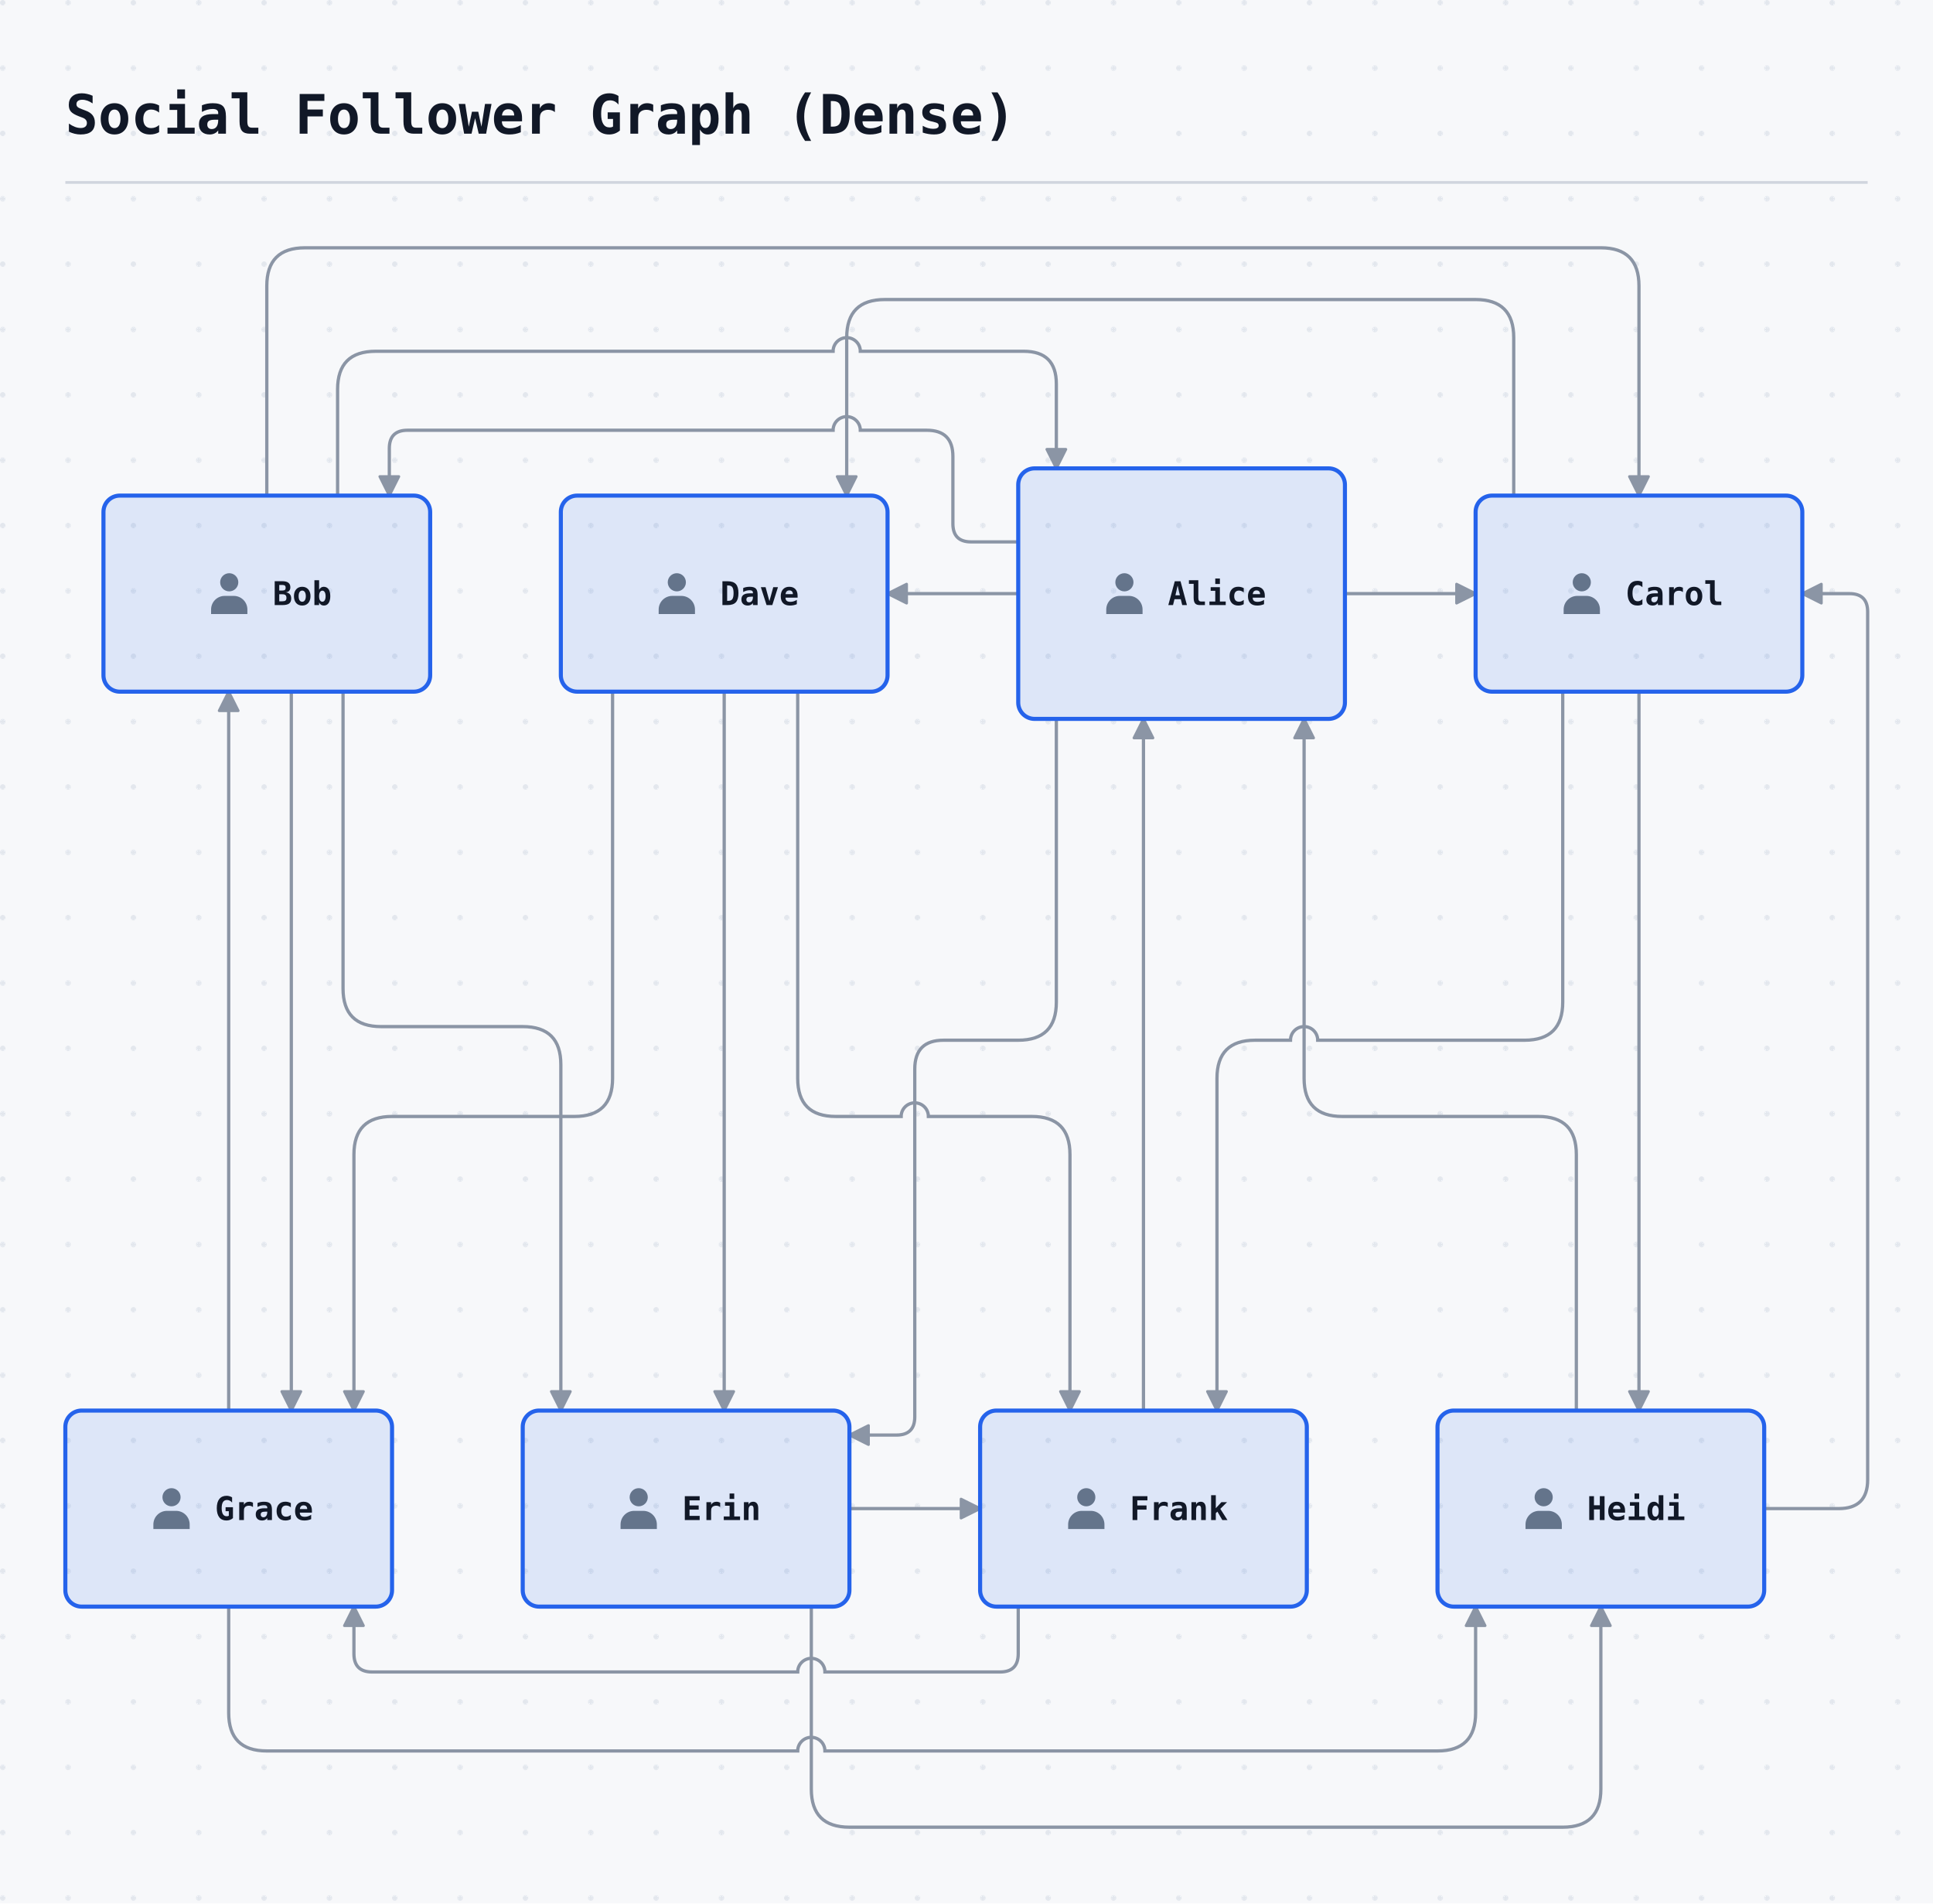
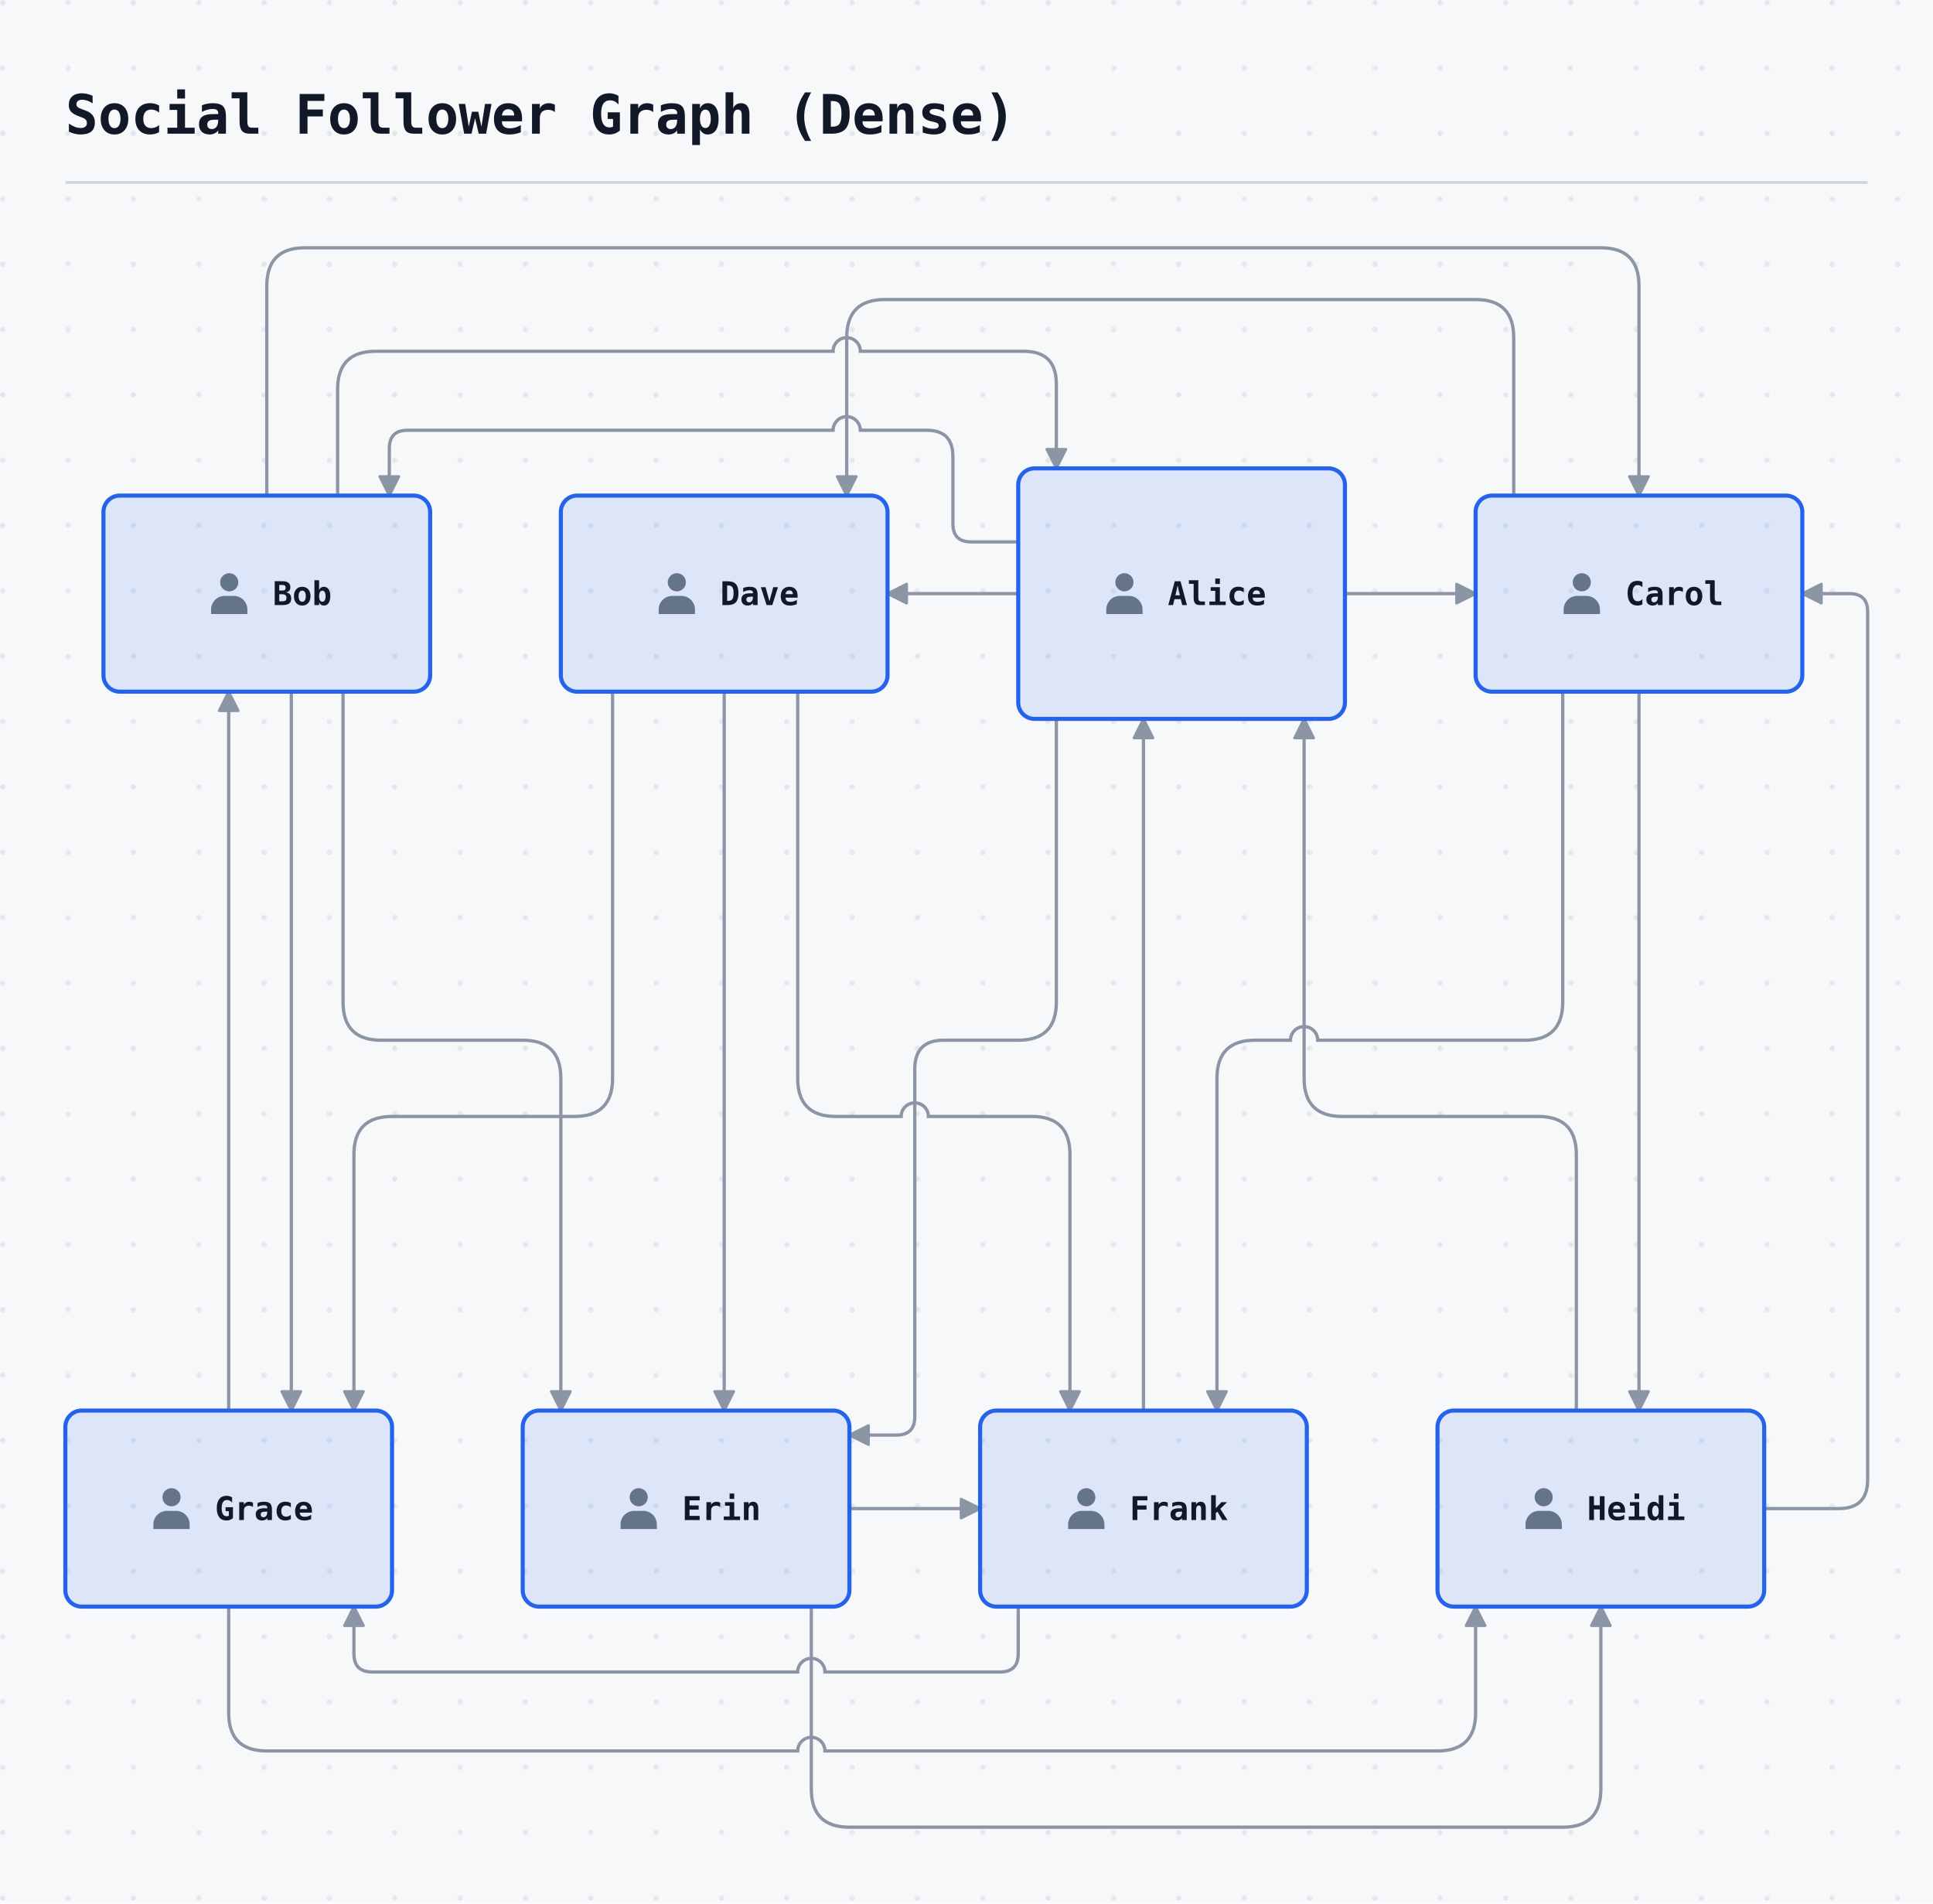
<svg xmlns="http://www.w3.org/2000/svg" version="1.1" width="710" height="699" viewBox="0 0 710 699" font-family="JetBrains Mono, ui-monospace, SFMono-Regular, Menlo, Consolas, monospace">
  <defs>
    <pattern id="canvas-grid" width="24" height="24" patternUnits="userSpaceOnUse">
      <circle cx="1" cy="1" r="1" fill="#e3e7ed" />
    </pattern>
    <marker id="marker-arrow-0" viewBox="-1 -1 9 9" refX="7" refY="3.5" markerWidth="9" markerHeight="9" markerUnits="userSpaceOnUse" orient="auto-start-reverse">
      <path d="M0 0 L7 3.5 L0 7 Z" fill="#8b95a5" stroke="#8b95a5" stroke-width="1" stroke-linejoin="round" />
    </marker>
  </defs>
  <rect width="100%" height="100%" fill="#f7f8fa" />
  <rect width="100%" height="100%" fill="url(#canvas-grid)" />
  <text x="24.0" y="49.1" text-anchor="start" font-size="20" font-weight="bold" fill="#111827">Social Follower Graph (Dense)</text>
  <path d="M 374.0 199.0 L 356.7 199.0 Q 350.0 199.0 350.0 192.3 L 350.0 167.6 Q 350.0 158.0 340.4 158.0 L 316.0 158.0 A 5.0 5.0 0 0 0 306.0 158.0 L 149.7 158.0 Q 143.0 158.0 143.0 164.7 L 143.0 182.0" fill="none" stroke="#8b95a5" stroke-width="1.2" marker-end="url(#marker-arrow-0)" />
  <path d="M 494.0 218.0 L 542.0 218.0" fill="none" stroke="#8b95a5" stroke-width="1.2" marker-end="url(#marker-arrow-0)" />
  <path d="M 374.0 218.0 L 326.0 218.0" fill="none" stroke="#8b95a5" stroke-width="1.2" marker-end="url(#marker-arrow-0)" />
  <path d="M 124.0 182.0 L 124.0 143.0 Q 124.0 129.0 138.0 129.0 L 306.0 129.0 A 5.0 5.0 0 0 1 316.0 129.0 L 376.0 129.0 Q 388.0 129.0 388.0 141.0 L 388.0 172.0" fill="none" stroke="#8b95a5" stroke-width="1.2" marker-end="url(#marker-arrow-0)" />
  <path d="M 98.0 182.0 L 98.0 105.0 Q 98.0 91.0 112.0 91.0 L 588.0 91.0 Q 602.0 91.0 602.0 105.0 L 602.0 182.0" fill="none" stroke="#8b95a5" stroke-width="1.2" marker-end="url(#marker-arrow-0)" />
-   <path d="M 126.0 254.0 L 126.0 363.0 Q 126.0 377.0 140.0 377.0 L 192.0 377.0 Q 206.0 377.0 206.0 391.0 L 206.0 518.0" fill="none" stroke="#8b95a5" stroke-width="1.2" marker-end="url(#marker-arrow-0)" />
+   <path d="M 126.0 254.0 L 126.0 368.0 Q 126.0 382.0 140.0 382.0 L 192.0 382.0 Q 206.0 382.0 206.0 396.0 L 206.0 518.0" fill="none" stroke="#8b95a5" stroke-width="1.2" marker-end="url(#marker-arrow-0)" />
  <path d="M 556.0 182.0 L 556.0 124.0 Q 556.0 110.0 542.0 110.0 L 325.0 110.0 Q 311.0 110.0 311.0 124.0 L 311.0 182.0" fill="none" stroke="#8b95a5" stroke-width="1.2" marker-end="url(#marker-arrow-0)" />
  <path d="M 574.0 254.0 L 574.0 368.0 Q 574.0 382.0 560.0 382.0 L 484.0 382.0 A 5.0 5.0 0 0 0 474.0 382.0 L 461.0 382.0 Q 447.0 382.0 447.0 396.0 L 447.0 518.0" fill="none" stroke="#8b95a5" stroke-width="1.2" marker-end="url(#marker-arrow-0)" />
  <path d="M 266.0 254.0 L 266.0 518.0" fill="none" stroke="#8b95a5" stroke-width="1.2" marker-end="url(#marker-arrow-0)" />
  <path d="M 225.0 254.0 L 225.0 396.0 Q 225.0 410.0 211.0 410.0 L 144.0 410.0 Q 130.0 410.0 130.0 424.0 L 130.0 518.0" fill="none" stroke="#8b95a5" stroke-width="1.2" marker-end="url(#marker-arrow-0)" />
  <path d="M 312.0 554.0 L 360.0 554.0" fill="none" stroke="#8b95a5" stroke-width="1.2" marker-end="url(#marker-arrow-0)" />
  <path d="M 298.0 590.0 L 298.0 657.0 Q 298.0 671.0 312.0 671.0 L 574.0 671.0 Q 588.0 671.0 588.0 657.0 L 588.0 590.0" fill="none" stroke="#8b95a5" stroke-width="1.2" marker-end="url(#marker-arrow-0)" />
  <path d="M 374.0 590.0 L 374.0 607.3 Q 374.0 614.0 367.3 614.0 L 303.0 614.0 A 5.0 5.0 0 0 0 293.0 614.0 L 136.7 614.0 Q 130.0 614.0 130.0 607.3 L 130.0 590.0" fill="none" stroke="#8b95a5" stroke-width="1.2" marker-end="url(#marker-arrow-0)" />
  <path d="M 420.0 518.0 L 420.0 264.0" fill="none" stroke="#8b95a5" stroke-width="1.2" marker-end="url(#marker-arrow-0)" />
  <path d="M 84.0 590.0 L 84.0 629.0 Q 84.0 643.0 98.0 643.0 L 293.0 643.0 A 5.0 5.0 0 0 1 303.0 643.0 L 528.0 643.0 Q 542.0 643.0 542.0 629.0 L 542.0 590.0" fill="none" stroke="#8b95a5" stroke-width="1.2" marker-end="url(#marker-arrow-0)" />
  <path d="M 84.0 518.0 L 84.0 254.0" fill="none" stroke="#8b95a5" stroke-width="1.2" marker-end="url(#marker-arrow-0)" />
  <path d="M 579.0 518.0 L 579.0 424.0 Q 579.0 410.0 565.0 410.0 L 493.0 410.0 Q 479.0 410.0 479.0 396.0 L 479.0 264.0" fill="none" stroke="#8b95a5" stroke-width="1.2" marker-end="url(#marker-arrow-0)" />
  <path d="M 648.0 554.0 L 675.4 554.0 Q 686.0 554.0 686.0 543.4 L 686.0 224.7 Q 686.0 218.0 679.3 218.0 L 662.0 218.0" fill="none" stroke="#8b95a5" stroke-width="1.2" marker-end="url(#marker-arrow-0)" />
  <path d="M 388.0 264.0 L 388.0 368.0 Q 388.0 382.0 374.0 382.0 L 346.6 382.0 Q 336.0 382.0 336.0 392.6 L 336.0 520.3 Q 336.0 527.0 329.3 527.0 L 312.0 527.0" fill="none" stroke="#8b95a5" stroke-width="1.2" marker-end="url(#marker-arrow-0)" />
  <path d="M 107.0 254.0 L 107.0 518.0" fill="none" stroke="#8b95a5" stroke-width="1.2" marker-end="url(#marker-arrow-0)" />
  <path d="M 602.0 254.0 L 602.0 518.0" fill="none" stroke="#8b95a5" stroke-width="1.2" marker-end="url(#marker-arrow-0)" />
  <path d="M 293.0 254.0 L 293.0 396.0 Q 293.0 410.0 307.0 410.0 L 331.0 410.0 A 5.0 5.0 0 0 1 341.0 410.0 L 379.0 410.0 Q 393.0 410.0 393.0 424.0 L 393.0 518.0" fill="none" stroke="#8b95a5" stroke-width="1.2" marker-end="url(#marker-arrow-0)" />
  <rect fill="#2563eb" fill-opacity="0.122" stroke="#2563eb" stroke-width="1.5" x="374.0" y="172.0" width="120.0" height="92.0" rx="6.0" />
  <svg class="node-tech-icon" x="403.0" y="208.0" width="20.0" height="20.0" viewBox="0 0 24 24" preserveAspectRatio="xMidYMid meet">
    <g>
      <circle cx="12" cy="7" r="4" fill="#64748b" />
      <path fill="#64748b" d="M4 21v-2a6 6 0 0 1 6-6h4a6 6 0 0 1 6 6v2H4z" />
    </g>
  </svg>
  <text x="447.0" y="222.2" text-anchor="middle" font-size="12" font-weight="bold" fill="#111827">
    <tspan>Alice</tspan>
  </text>
  <rect fill="#2563eb" fill-opacity="0.122" stroke="#2563eb" stroke-width="1.5" x="38.0" y="182.0" width="120.0" height="72.0" rx="6.0" />
  <svg class="node-tech-icon" x="74.2" y="208.0" width="20.0" height="20.0" viewBox="0 0 24 24" preserveAspectRatio="xMidYMid meet">
    <g>
      <circle cx="12" cy="7" r="4" fill="#64748b" />
      <path fill="#64748b" d="M4 21v-2a6 6 0 0 1 6-6h4a6 6 0 0 1 6 6v2H4z" />
    </g>
  </svg>
  <text x="111.0" y="222.2" text-anchor="middle" font-size="12" font-weight="bold" fill="#111827">
    <tspan>Bob</tspan>
  </text>
  <rect fill="#2563eb" fill-opacity="0.122" stroke="#2563eb" stroke-width="1.5" x="542.0" y="182.0" width="120.0" height="72.0" rx="6.0" />
  <svg class="node-tech-icon" x="571.0" y="208.0" width="20.0" height="20.0" viewBox="0 0 24 24" preserveAspectRatio="xMidYMid meet">
    <g>
      <circle cx="12" cy="7" r="4" fill="#64748b" />
      <path fill="#64748b" d="M4 21v-2a6 6 0 0 1 6-6h4a6 6 0 0 1 6 6v2H4z" />
    </g>
  </svg>
  <text x="615.0" y="222.2" text-anchor="middle" font-size="12" font-weight="bold" fill="#111827">
    <tspan>Carol</tspan>
  </text>
  <rect fill="#2563eb" fill-opacity="0.122" stroke="#2563eb" stroke-width="1.5" x="206.0" y="182.0" width="120.0" height="72.0" rx="6.0" />
  <svg class="node-tech-icon" x="238.6" y="208.0" width="20.0" height="20.0" viewBox="0 0 24 24" preserveAspectRatio="xMidYMid meet">
    <g>
      <circle cx="12" cy="7" r="4" fill="#64748b" />
      <path fill="#64748b" d="M4 21v-2a6 6 0 0 1 6-6h4a6 6 0 0 1 6 6v2H4z" />
    </g>
  </svg>
  <text x="279.0" y="222.2" text-anchor="middle" font-size="12" font-weight="bold" fill="#111827">
    <tspan>Dave</tspan>
  </text>
  <rect fill="#2563eb" fill-opacity="0.122" stroke="#2563eb" stroke-width="1.5" x="192.0" y="518.0" width="120.0" height="72.0" rx="6.0" />
  <svg class="node-tech-icon" x="224.6" y="544.0" width="20.0" height="20.0" viewBox="0 0 24 24" preserveAspectRatio="xMidYMid meet">
    <g>
      <circle cx="12" cy="7" r="4" fill="#64748b" />
      <path fill="#64748b" d="M4 21v-2a6 6 0 0 1 6-6h4a6 6 0 0 1 6 6v2H4z" />
    </g>
  </svg>
  <text x="265.0" y="558.2" text-anchor="middle" font-size="12" font-weight="bold" fill="#111827">
    <tspan>Erin</tspan>
  </text>
  <rect fill="#2563eb" fill-opacity="0.122" stroke="#2563eb" stroke-width="1.5" x="360.0" y="518.0" width="120.0" height="72.0" rx="6.0" />
  <svg class="node-tech-icon" x="389.0" y="544.0" width="20.0" height="20.0" viewBox="0 0 24 24" preserveAspectRatio="xMidYMid meet">
    <g>
      <circle cx="12" cy="7" r="4" fill="#64748b" />
      <path fill="#64748b" d="M4 21v-2a6 6 0 0 1 6-6h4a6 6 0 0 1 6 6v2H4z" />
    </g>
  </svg>
  <text x="433.0" y="558.2" text-anchor="middle" font-size="12" font-weight="bold" fill="#111827">
    <tspan>Frank</tspan>
  </text>
  <rect fill="#2563eb" fill-opacity="0.122" stroke="#2563eb" stroke-width="1.5" x="24.0" y="518.0" width="120.0" height="72.0" rx="6.0" />
  <svg class="node-tech-icon" x="53.0" y="544.0" width="20.0" height="20.0" viewBox="0 0 24 24" preserveAspectRatio="xMidYMid meet">
    <g>
      <circle cx="12" cy="7" r="4" fill="#64748b" />
      <path fill="#64748b" d="M4 21v-2a6 6 0 0 1 6-6h4a6 6 0 0 1 6 6v2H4z" />
    </g>
  </svg>
  <text x="97.0" y="558.2" text-anchor="middle" font-size="12" font-weight="bold" fill="#111827">
    <tspan>Grace</tspan>
  </text>
  <rect fill="#2563eb" fill-opacity="0.122" stroke="#2563eb" stroke-width="1.5" x="528.0" y="518.0" width="120.0" height="72.0" rx="6.0" />
  <svg class="node-tech-icon" x="557.0" y="544.0" width="20.0" height="20.0" viewBox="0 0 24 24" preserveAspectRatio="xMidYMid meet">
    <g>
      <circle cx="12" cy="7" r="4" fill="#64748b" />
      <path fill="#64748b" d="M4 21v-2a6 6 0 0 1 6-6h4a6 6 0 0 1 6 6v2H4z" />
    </g>
  </svg>
  <text x="601.0" y="558.2" text-anchor="middle" font-size="12" font-weight="bold" fill="#111827">
    <tspan>Heidi</tspan>
  </text>
  <line x1="24.0" y1="67.0" x2="686.0" y2="67.0" stroke="#d0d5de" stroke-width="1" />
</svg>
